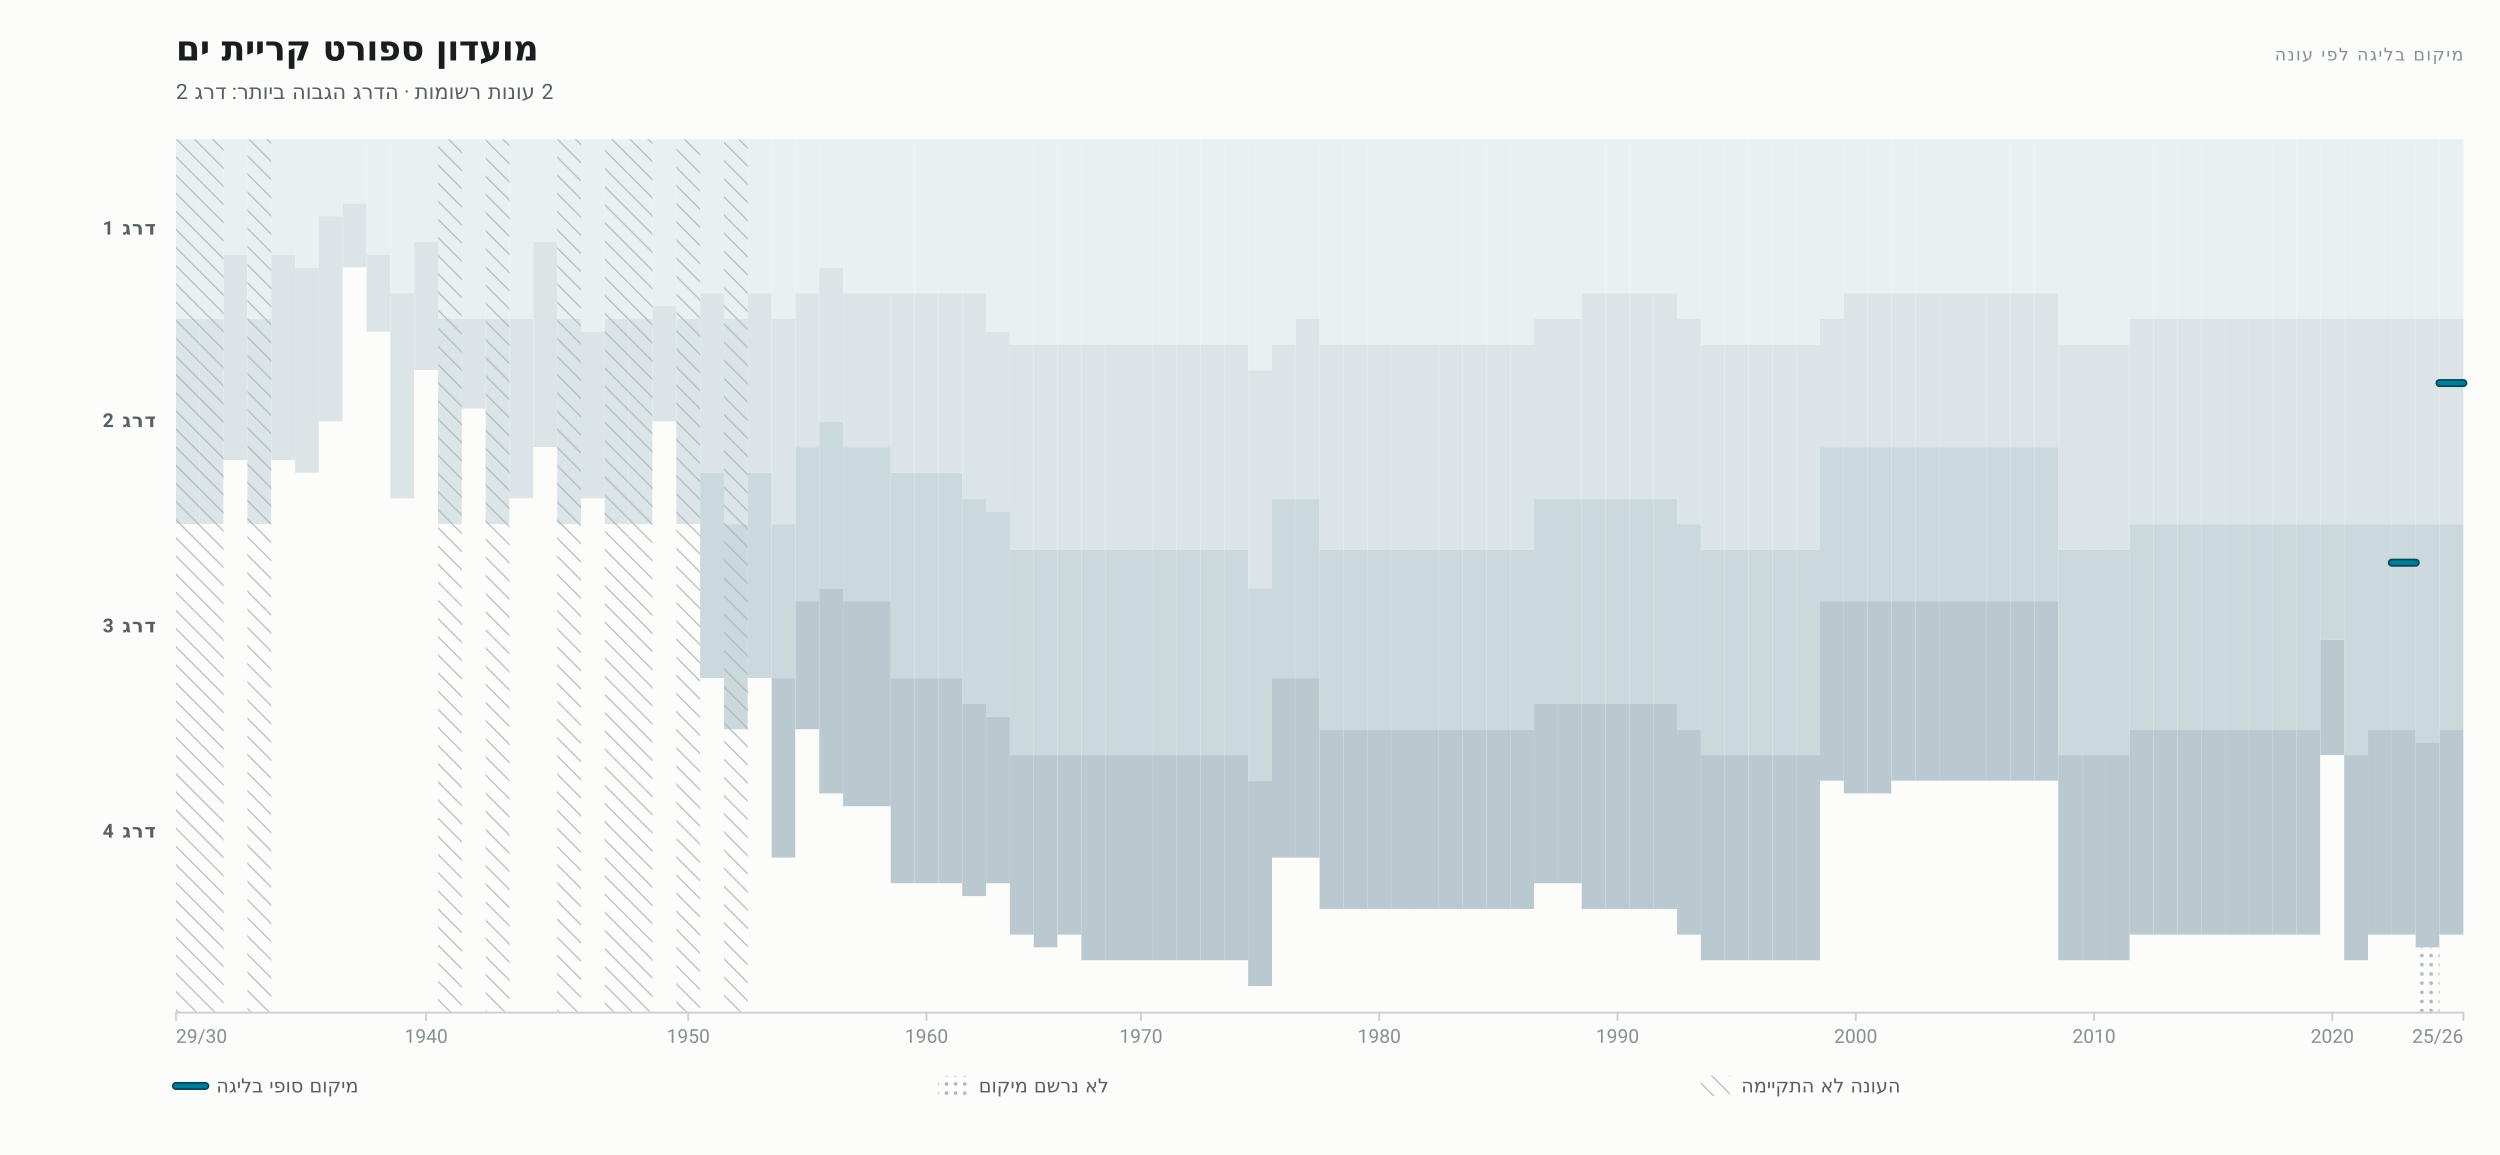
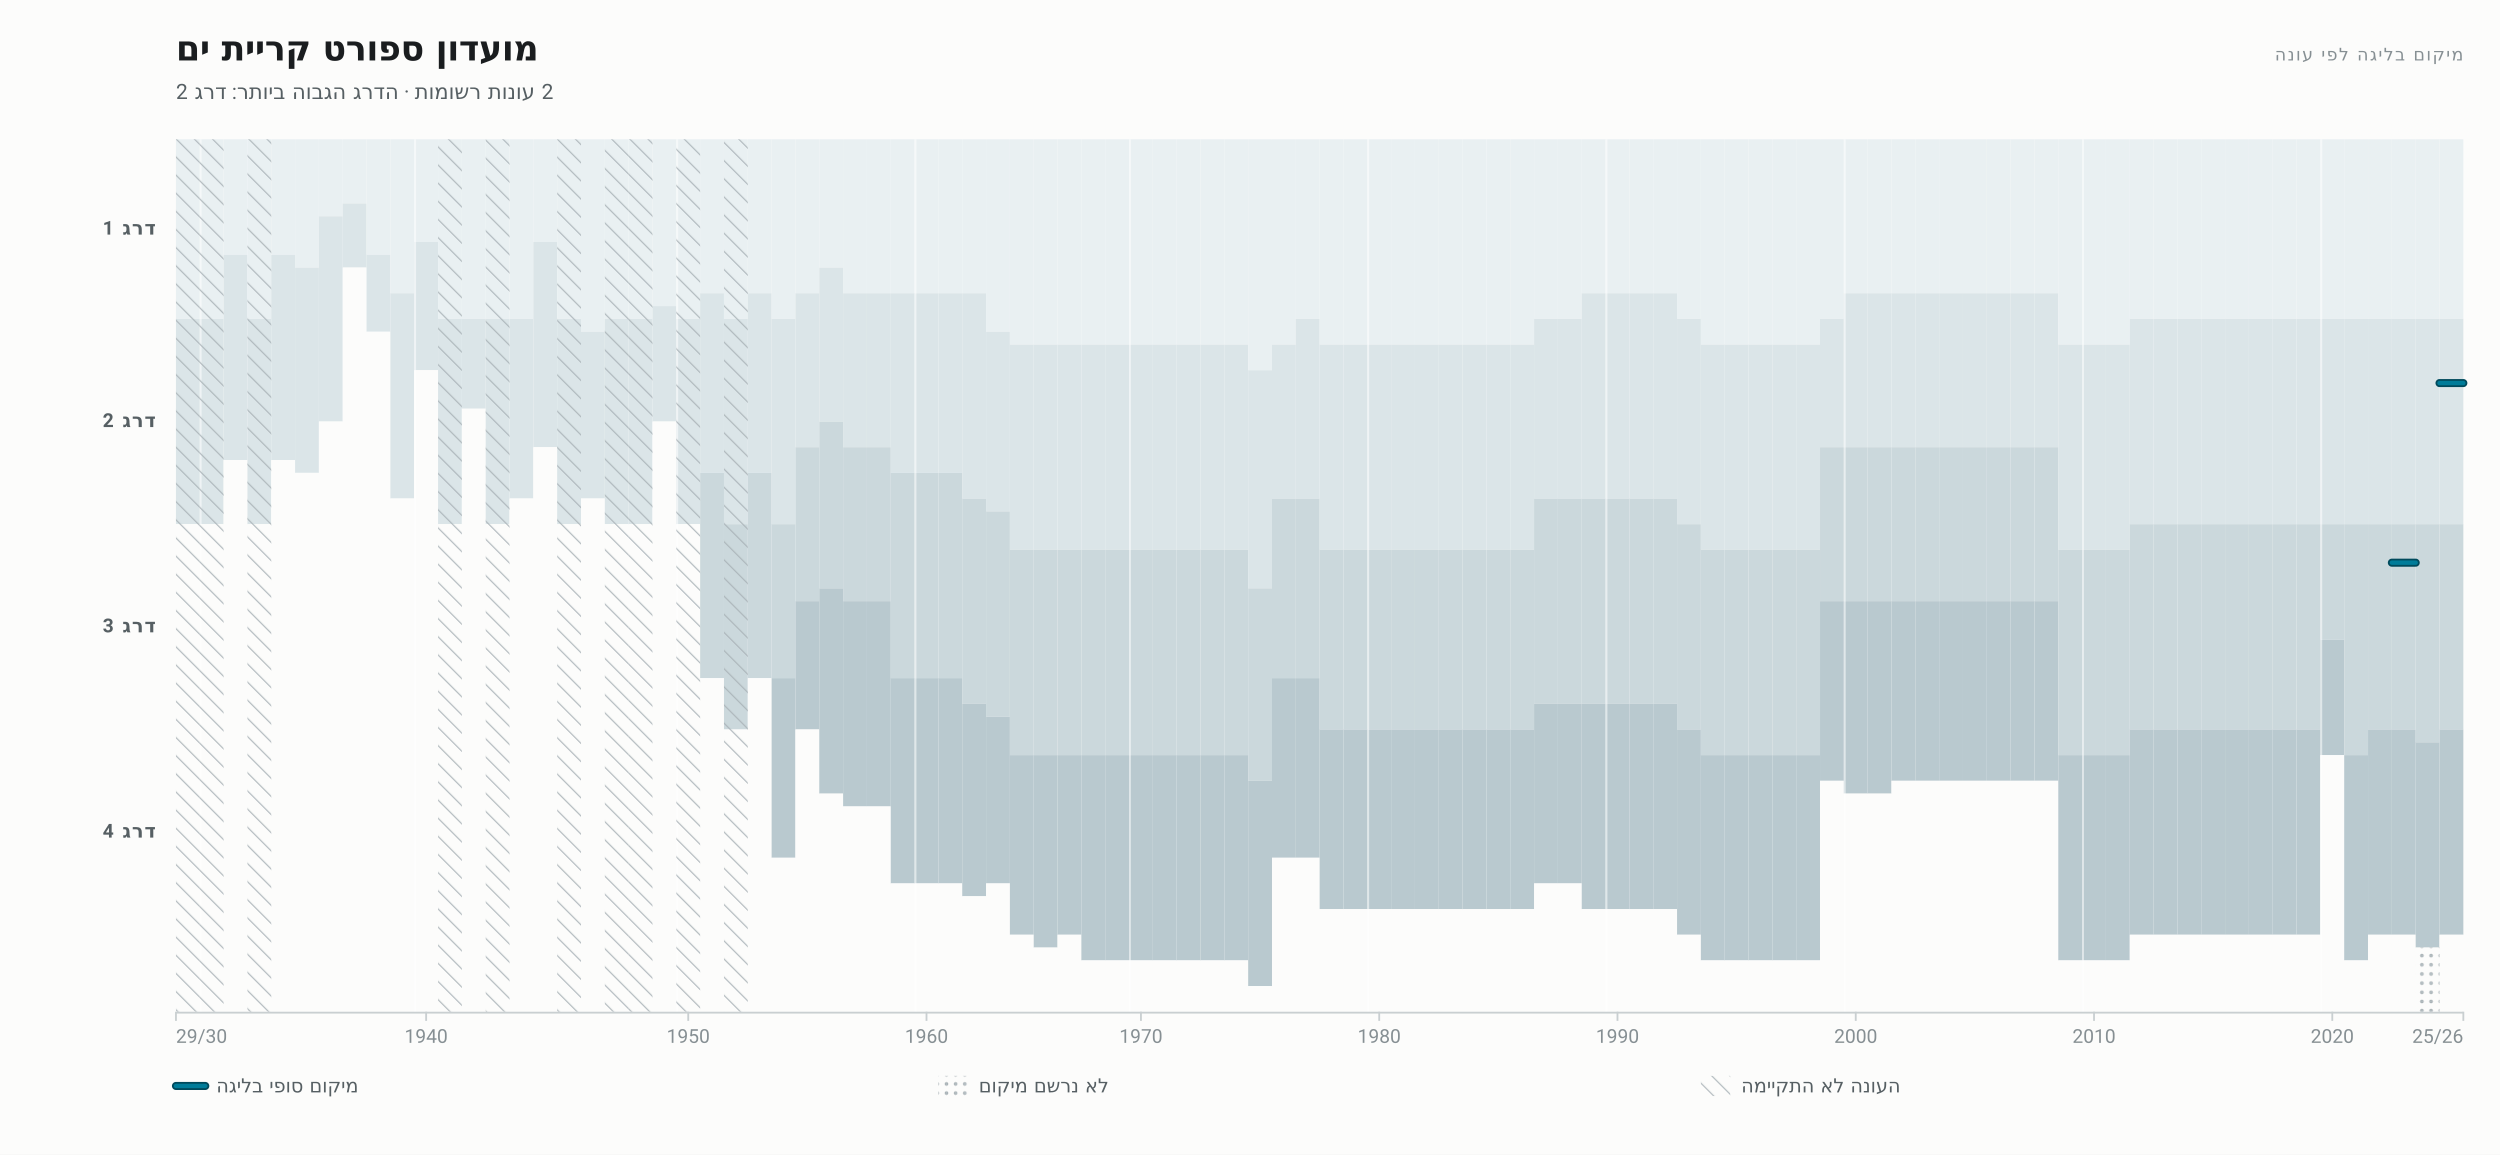
<svg xmlns="http://www.w3.org/2000/svg" width="1364" height="630" viewBox="0 0 1364 630" font-family="ui-sans-serif, -apple-system, 'Segoe UI', Roboto, 'DejaVu Sans', 'Liberation Sans', sans-serif" role="img" aria-label="מועדון ספורט קריית ים, 1929/1930 – 2025/2026">
  <style>
  .bg{fill:#FCFCFB} .ink{fill:#1A1D1F} .ink2{fill:#565F63}
  .ink3{fill:#868F93} .rule{stroke:#C9CFD1}
  .line,.casing{fill:none;stroke-linecap:round;stroke-linejoin:round}
  .casing{stroke:#004A5C;stroke-width:4.4}
  .line{stroke:#007C99;stroke-width:2.4}
  .champ{fill:#A06A0A}
+   .grid{stroke:#FFFFFF;stroke-opacity:0.55;stroke-width:1;fill:none}
</style>
  <defs>
    <pattern id="notplayed" width="7" height="7" patternUnits="userSpaceOnUse" patternTransform="rotate(-45)">
      <line x1="0" y1="0" x2="0" y2="7" stroke="#A9B2B6" stroke-width="1.4" />
    </pattern>
    <pattern id="uncovered" width="5" height="5" patternUnits="userSpaceOnUse">
      <circle cx="1.4" cy="1.4" r="1" fill="#A9B2B6" />
    </pattern>
    <pattern id="stopped" width="4" height="4" patternUnits="userSpaceOnUse">
      <rect width="4" height="2" fill="#A9B2B6" fill-opacity=".55" />
    </pattern>
    <pattern id="notier" width="4" height="4" patternUnits="userSpaceOnUse">
      <rect width="4" height="4" fill="#FCFCFB" />
    </pattern>
  </defs>
  <rect class="bg" width="1364" height="630" />
  <rect x="96" y="76" width="13" height="98" fill="#E9F0F2" />
  <rect x="96" y="174" width="13" height="112" fill="#DBE5E8" />
  <rect x="96" y="286" width="13" height="266" fill="url(#notier)" />
  <rect x="109" y="76" width="13" height="98" fill="#E9F0F2" />
  <rect x="109" y="174" width="13" height="112" fill="#DBE5E8" />
  <rect x="109" y="286" width="13" height="266" fill="url(#notier)" />
  <rect x="122" y="76" width="13" height="63" fill="#E9F0F2" />
  <rect x="122" y="139" width="13" height="112" fill="#DBE5E8" />
  <rect x="122" y="251" width="13" height="301" fill="url(#notier)" />
  <rect x="135" y="76" width="13" height="98" fill="#E9F0F2" />
  <rect x="135" y="174" width="13" height="112" fill="#DBE5E8" />
  <rect x="135" y="286" width="13" height="266" fill="url(#notier)" />
  <rect x="148" y="76" width="13" height="63" fill="#E9F0F2" />
  <rect x="148" y="139" width="13" height="112" fill="#DBE5E8" />
  <rect x="148" y="251" width="13" height="301" fill="url(#notier)" />
  <rect x="161" y="76" width="13" height="70" fill="#E9F0F2" />
  <rect x="161" y="146" width="13" height="112" fill="#DBE5E8" />
  <rect x="161" y="258" width="13" height="294" fill="url(#notier)" />
  <rect x="174" y="76" width="13" height="42" fill="#E9F0F2" />
  <rect x="174" y="118" width="13" height="112" fill="#DBE5E8" />
  <rect x="174" y="230" width="13" height="322" fill="url(#notier)" />
  <rect x="187" y="76" width="13" height="35" fill="#E9F0F2" />
  <rect x="187" y="111" width="13" height="35" fill="#DBE5E8" />
  <rect x="187" y="146" width="13" height="406" fill="url(#notier)" />
  <rect x="200" y="76" width="13" height="63" fill="#E9F0F2" />
  <rect x="200" y="139" width="13" height="42" fill="#DBE5E8" />
  <rect x="200" y="181" width="13" height="371" fill="url(#notier)" />
  <rect x="213" y="76" width="13" height="84" fill="#E9F0F2" />
  <rect x="213" y="160" width="13" height="112" fill="#DBE5E8" />
  <rect x="213" y="272" width="13" height="280" fill="url(#notier)" />
  <rect x="226" y="76" width="13" height="56" fill="#E9F0F2" />
  <rect x="226" y="132" width="13" height="70" fill="#DBE5E8" />
  <rect x="226" y="202" width="13" height="350" fill="url(#notier)" />
  <rect x="239" y="76" width="13" height="98" fill="#E9F0F2" />
  <rect x="239" y="174" width="13" height="112" fill="#DBE5E8" />
  <rect x="239" y="286" width="13" height="266" fill="url(#notier)" />
  <rect x="252" y="76" width="13" height="98" fill="#E9F0F2" />
  <rect x="252" y="174" width="13" height="49" fill="#DBE5E8" />
  <rect x="252" y="223" width="13" height="329" fill="url(#notier)" />
  <rect x="265" y="76" width="13" height="98" fill="#E9F0F2" />
  <rect x="265" y="174" width="13" height="112" fill="#DBE5E8" />
  <rect x="265" y="286" width="13" height="266" fill="url(#notier)" />
  <rect x="278" y="76" width="13" height="98" fill="#E9F0F2" />
  <rect x="278" y="174" width="13" height="98" fill="#DBE5E8" />
  <rect x="278" y="272" width="13" height="280" fill="url(#notier)" />
  <rect x="291" y="76" width="13" height="56" fill="#E9F0F2" />
  <rect x="291" y="132" width="13" height="112" fill="#DBE5E8" />
  <rect x="291" y="244" width="13" height="308" fill="url(#notier)" />
  <rect x="304" y="76" width="13" height="98" fill="#E9F0F2" />
  <rect x="304" y="174" width="13" height="112" fill="#DBE5E8" />
  <rect x="304" y="286" width="13" height="266" fill="url(#notier)" />
  <rect x="317" y="76" width="13" height="105" fill="#E9F0F2" />
  <rect x="317" y="181" width="13" height="91" fill="#DBE5E8" />
  <rect x="317" y="272" width="13" height="280" fill="url(#notier)" />
  <rect x="330" y="76" width="13" height="98" fill="#E9F0F2" />
  <rect x="330" y="174" width="13" height="112" fill="#DBE5E8" />
  <rect x="330" y="286" width="13" height="266" fill="url(#notier)" />
  <rect x="343" y="76" width="13" height="98" fill="#E9F0F2" />
  <rect x="343" y="174" width="13" height="112" fill="#DBE5E8" />
  <rect x="343" y="286" width="13" height="266" fill="url(#notier)" />
  <rect x="356" y="76" width="13" height="91" fill="#E9F0F2" />
  <rect x="356" y="167" width="13" height="63" fill="#DBE5E8" />
  <rect x="356" y="230" width="13" height="322" fill="url(#notier)" />
  <rect x="369" y="76" width="13" height="98" fill="#E9F0F2" />
  <rect x="369" y="174" width="13" height="112" fill="#DBE5E8" />
  <rect x="369" y="286" width="13" height="266" fill="url(#notier)" />
  <rect x="382" y="76" width="13" height="84" fill="#E9F0F2" />
  <rect x="382" y="160" width="13" height="98" fill="#DBE5E8" />
  <rect x="382" y="258" width="13" height="112" fill="#CBD8DC" />
  <rect x="382" y="370" width="13" height="182" fill="url(#notier)" />
  <rect x="395" y="76" width="13" height="98" fill="#E9F0F2" />
  <rect x="395" y="174" width="13" height="112" fill="#DBE5E8" />
  <rect x="395" y="286" width="13" height="112" fill="#CBD8DC" />
  <rect x="395" y="398" width="13" height="154" fill="url(#notier)" />
  <rect x="408" y="76" width="13" height="84" fill="#E9F0F2" />
  <rect x="408" y="160" width="13" height="98" fill="#DBE5E8" />
  <rect x="408" y="258" width="13" height="112" fill="#CBD8DC" />
  <rect x="408" y="370" width="13" height="182" fill="url(#notier)" />
  <rect x="421" y="76" width="13" height="98" fill="#E9F0F2" />
  <rect x="421" y="174" width="13" height="112" fill="#DBE5E8" />
  <rect x="421" y="286" width="13" height="84" fill="#CBD8DC" />
  <rect x="421" y="370" width="13" height="98" fill="#B9C9CF" />
  <rect x="421" y="468" width="13" height="84" fill="url(#notier)" />
  <rect x="434" y="76" width="13" height="84" fill="#E9F0F2" />
  <rect x="434" y="160" width="13" height="84" fill="#DBE5E8" />
  <rect x="434" y="244" width="13" height="84" fill="#CBD8DC" />
  <rect x="434" y="328" width="13" height="70" fill="#B9C9CF" />
  <rect x="434" y="398" width="13" height="154" fill="url(#notier)" />
  <rect x="447" y="76" width="13" height="70" fill="#E9F0F2" />
  <rect x="447" y="146" width="13" height="84" fill="#DBE5E8" />
  <rect x="447" y="230" width="13" height="91" fill="#CBD8DC" />
  <rect x="447" y="321" width="13" height="112" fill="#B9C9CF" />
  <rect x="447" y="433" width="13" height="119" fill="url(#notier)" />
  <rect x="460" y="76" width="13" height="84" fill="#E9F0F2" />
  <rect x="460" y="160" width="13" height="84" fill="#DBE5E8" />
  <rect x="460" y="244" width="13" height="84" fill="#CBD8DC" />
  <rect x="460" y="328" width="13" height="112" fill="#B9C9CF" />
  <rect x="460" y="440" width="13" height="112" fill="url(#notier)" />
  <rect x="473" y="76" width="13" height="84" fill="#E9F0F2" />
  <rect x="473" y="160" width="13" height="84" fill="#DBE5E8" />
  <rect x="473" y="244" width="13" height="84" fill="#CBD8DC" />
  <rect x="473" y="328" width="13" height="112" fill="#B9C9CF" />
  <rect x="473" y="440" width="13" height="112" fill="url(#notier)" />
  <rect x="486" y="76" width="13" height="84" fill="#E9F0F2" />
  <rect x="486" y="160" width="13" height="98" fill="#DBE5E8" />
  <rect x="486" y="258" width="13" height="112" fill="#CBD8DC" />
  <rect x="486" y="370" width="13" height="112" fill="#B9C9CF" />
  <rect x="486" y="482" width="13" height="70" fill="url(#notier)" />
  <rect x="499" y="76" width="13" height="84" fill="#E9F0F2" />
  <rect x="499" y="160" width="13" height="98" fill="#DBE5E8" />
  <rect x="499" y="258" width="13" height="112" fill="#CBD8DC" />
  <rect x="499" y="370" width="13" height="112" fill="#B9C9CF" />
  <rect x="499" y="482" width="13" height="70" fill="url(#notier)" />
  <rect x="512" y="76" width="13" height="84" fill="#E9F0F2" />
  <rect x="512" y="160" width="13" height="98" fill="#DBE5E8" />
  <rect x="512" y="258" width="13" height="112" fill="#CBD8DC" />
  <rect x="512" y="370" width="13" height="112" fill="#B9C9CF" />
  <rect x="512" y="482" width="13" height="70" fill="url(#notier)" />
  <rect x="525" y="76" width="13" height="84" fill="#E9F0F2" />
  <rect x="525" y="160" width="13" height="112" fill="#DBE5E8" />
  <rect x="525" y="272" width="13" height="112" fill="#CBD8DC" />
  <rect x="525" y="384" width="13" height="105" fill="#B9C9CF" />
  <rect x="525" y="489" width="13" height="63" fill="url(#notier)" />
  <rect x="538" y="76" width="13" height="105" fill="#E9F0F2" />
  <rect x="538" y="181" width="13" height="98" fill="#DBE5E8" />
  <rect x="538" y="279" width="13" height="112" fill="#CBD8DC" />
  <rect x="538" y="391" width="13" height="91" fill="#B9C9CF" />
  <rect x="538" y="482" width="13" height="70" fill="url(#notier)" />
  <rect x="551" y="76" width="13" height="112" fill="#E9F0F2" />
  <rect x="551" y="188" width="13" height="112" fill="#DBE5E8" />
  <rect x="551" y="300" width="13" height="112" fill="#CBD8DC" />
  <rect x="551" y="412" width="13" height="98" fill="#B9C9CF" />
  <rect x="551" y="510" width="13" height="42" fill="url(#notier)" />
  <rect x="564" y="76" width="13" height="112" fill="#E9F0F2" />
  <rect x="564" y="188" width="13" height="112" fill="#DBE5E8" />
  <rect x="564" y="300" width="13" height="112" fill="#CBD8DC" />
  <rect x="564" y="412" width="13" height="105" fill="#B9C9CF" />
  <rect x="564" y="517" width="13" height="35" fill="url(#notier)" />
  <rect x="577" y="76" width="13" height="112" fill="#E9F0F2" />
  <rect x="577" y="188" width="13" height="112" fill="#DBE5E8" />
  <rect x="577" y="300" width="13" height="112" fill="#CBD8DC" />
  <rect x="577" y="412" width="13" height="98" fill="#B9C9CF" />
  <rect x="577" y="510" width="13" height="42" fill="url(#notier)" />
  <rect x="590" y="76" width="13" height="112" fill="#E9F0F2" />
  <rect x="590" y="188" width="13" height="112" fill="#DBE5E8" />
  <rect x="590" y="300" width="13" height="112" fill="#CBD8DC" />
  <rect x="590" y="412" width="13" height="112" fill="#B9C9CF" />
  <rect x="590" y="524" width="13" height="28" fill="url(#notier)" />
  <rect x="603" y="76" width="13" height="112" fill="#E9F0F2" />
  <rect x="603" y="188" width="13" height="112" fill="#DBE5E8" />
  <rect x="603" y="300" width="13" height="112" fill="#CBD8DC" />
  <rect x="603" y="412" width="13" height="112" fill="#B9C9CF" />
  <rect x="603" y="524" width="13" height="28" fill="url(#notier)" />
  <rect x="616" y="76" width="13" height="112" fill="#E9F0F2" />
  <rect x="616" y="188" width="13" height="112" fill="#DBE5E8" />
  <rect x="616" y="300" width="13" height="112" fill="#CBD8DC" />
  <rect x="616" y="412" width="13" height="112" fill="#B9C9CF" />
  <rect x="616" y="524" width="13" height="28" fill="url(#notier)" />
  <rect x="629" y="76" width="13" height="112" fill="#E9F0F2" />
  <rect x="629" y="188" width="13" height="112" fill="#DBE5E8" />
  <rect x="629" y="300" width="13" height="112" fill="#CBD8DC" />
  <rect x="629" y="412" width="13" height="112" fill="#B9C9CF" />
  <rect x="629" y="524" width="13" height="28" fill="url(#notier)" />
  <rect x="642" y="76" width="13" height="112" fill="#E9F0F2" />
  <rect x="642" y="188" width="13" height="112" fill="#DBE5E8" />
  <rect x="642" y="300" width="13" height="112" fill="#CBD8DC" />
  <rect x="642" y="412" width="13" height="112" fill="#B9C9CF" />
  <rect x="642" y="524" width="13" height="28" fill="url(#notier)" />
  <rect x="655" y="76" width="13" height="112" fill="#E9F0F2" />
  <rect x="655" y="188" width="13" height="112" fill="#DBE5E8" />
  <rect x="655" y="300" width="13" height="112" fill="#CBD8DC" />
  <rect x="655" y="412" width="13" height="112" fill="#B9C9CF" />
  <rect x="655" y="524" width="13" height="28" fill="url(#notier)" />
  <rect x="668" y="76" width="13" height="112" fill="#E9F0F2" />
  <rect x="668" y="188" width="13" height="112" fill="#DBE5E8" />
  <rect x="668" y="300" width="13" height="112" fill="#CBD8DC" />
  <rect x="668" y="412" width="13" height="112" fill="#B9C9CF" />
  <rect x="668" y="524" width="13" height="28" fill="url(#notier)" />
  <rect x="681" y="76" width="13" height="126" fill="#E9F0F2" />
  <rect x="681" y="202" width="13" height="119" fill="#DBE5E8" />
  <rect x="681" y="321" width="13" height="105" fill="#CBD8DC" />
  <rect x="681" y="426" width="13" height="112" fill="#B9C9CF" />
  <rect x="681" y="538" width="13" height="14" fill="url(#notier)" />
  <rect x="694" y="76" width="13" height="112" fill="#E9F0F2" />
  <rect x="694" y="188" width="13" height="84" fill="#DBE5E8" />
  <rect x="694" y="272" width="13" height="98" fill="#CBD8DC" />
  <rect x="694" y="370" width="13" height="98" fill="#B9C9CF" />
  <rect x="694" y="468" width="13" height="84" fill="url(#notier)" />
  <rect x="707" y="76" width="13" height="98" fill="#E9F0F2" />
  <rect x="707" y="174" width="13" height="98" fill="#DBE5E8" />
  <rect x="707" y="272" width="13" height="98" fill="#CBD8DC" />
  <rect x="707" y="370" width="13" height="98" fill="#B9C9CF" />
  <rect x="707" y="468" width="13" height="84" fill="url(#notier)" />
  <rect x="720" y="76" width="13" height="112" fill="#E9F0F2" />
  <rect x="720" y="188" width="13" height="112" fill="#DBE5E8" />
  <rect x="720" y="300" width="13" height="98" fill="#CBD8DC" />
  <rect x="720" y="398" width="13" height="98" fill="#B9C9CF" />
  <rect x="720" y="496" width="13" height="56" fill="url(#notier)" />
  <rect x="733" y="76" width="13" height="112" fill="#E9F0F2" />
  <rect x="733" y="188" width="13" height="112" fill="#DBE5E8" />
  <rect x="733" y="300" width="13" height="98" fill="#CBD8DC" />
  <rect x="733" y="398" width="13" height="98" fill="#B9C9CF" />
  <rect x="733" y="496" width="13" height="56" fill="url(#notier)" />
  <rect x="746" y="76" width="13" height="112" fill="#E9F0F2" />
  <rect x="746" y="188" width="13" height="112" fill="#DBE5E8" />
  <rect x="746" y="300" width="13" height="98" fill="#CBD8DC" />
  <rect x="746" y="398" width="13" height="98" fill="#B9C9CF" />
  <rect x="746" y="496" width="13" height="56" fill="url(#notier)" />
  <rect x="759" y="76" width="13" height="112" fill="#E9F0F2" />
  <rect x="759" y="188" width="13" height="112" fill="#DBE5E8" />
  <rect x="759" y="300" width="13" height="98" fill="#CBD8DC" />
  <rect x="759" y="398" width="13" height="98" fill="#B9C9CF" />
  <rect x="759" y="496" width="13" height="56" fill="url(#notier)" />
  <rect x="772" y="76" width="13" height="112" fill="#E9F0F2" />
  <rect x="772" y="188" width="13" height="112" fill="#DBE5E8" />
  <rect x="772" y="300" width="13" height="98" fill="#CBD8DC" />
  <rect x="772" y="398" width="13" height="98" fill="#B9C9CF" />
  <rect x="772" y="496" width="13" height="56" fill="url(#notier)" />
  <rect x="785" y="76" width="13" height="112" fill="#E9F0F2" />
  <rect x="785" y="188" width="13" height="112" fill="#DBE5E8" />
  <rect x="785" y="300" width="13" height="98" fill="#CBD8DC" />
  <rect x="785" y="398" width="13" height="98" fill="#B9C9CF" />
  <rect x="785" y="496" width="13" height="56" fill="url(#notier)" />
  <rect x="798" y="76" width="13" height="112" fill="#E9F0F2" />
  <rect x="798" y="188" width="13" height="112" fill="#DBE5E8" />
  <rect x="798" y="300" width="13" height="98" fill="#CBD8DC" />
  <rect x="798" y="398" width="13" height="98" fill="#B9C9CF" />
  <rect x="798" y="496" width="13" height="56" fill="url(#notier)" />
  <rect x="811" y="76" width="13" height="112" fill="#E9F0F2" />
  <rect x="811" y="188" width="13" height="112" fill="#DBE5E8" />
  <rect x="811" y="300" width="13" height="98" fill="#CBD8DC" />
  <rect x="811" y="398" width="13" height="98" fill="#B9C9CF" />
  <rect x="811" y="496" width="13" height="56" fill="url(#notier)" />
  <rect x="824" y="76" width="13" height="112" fill="#E9F0F2" />
  <rect x="824" y="188" width="13" height="112" fill="#DBE5E8" />
  <rect x="824" y="300" width="13" height="98" fill="#CBD8DC" />
  <rect x="824" y="398" width="13" height="98" fill="#B9C9CF" />
  <rect x="824" y="496" width="13" height="56" fill="url(#notier)" />
  <rect x="837" y="76" width="13" height="98" fill="#E9F0F2" />
  <rect x="837" y="174" width="13" height="98" fill="#DBE5E8" />
  <rect x="837" y="272" width="13" height="112" fill="#CBD8DC" />
  <rect x="837" y="384" width="13" height="98" fill="#B9C9CF" />
  <rect x="837" y="482" width="13" height="70" fill="url(#notier)" />
  <rect x="850" y="76" width="13" height="98" fill="#E9F0F2" />
  <rect x="850" y="174" width="13" height="98" fill="#DBE5E8" />
  <rect x="850" y="272" width="13" height="112" fill="#CBD8DC" />
  <rect x="850" y="384" width="13" height="98" fill="#B9C9CF" />
  <rect x="850" y="482" width="13" height="70" fill="url(#notier)" />
  <rect x="863" y="76" width="13" height="84" fill="#E9F0F2" />
  <rect x="863" y="160" width="13" height="112" fill="#DBE5E8" />
  <rect x="863" y="272" width="13" height="112" fill="#CBD8DC" />
  <rect x="863" y="384" width="13" height="112" fill="#B9C9CF" />
  <rect x="863" y="496" width="13" height="56" fill="url(#notier)" />
  <rect x="876" y="76" width="13" height="84" fill="#E9F0F2" />
  <rect x="876" y="160" width="13" height="112" fill="#DBE5E8" />
  <rect x="876" y="272" width="13" height="112" fill="#CBD8DC" />
  <rect x="876" y="384" width="13" height="112" fill="#B9C9CF" />
  <rect x="876" y="496" width="13" height="56" fill="url(#notier)" />
  <rect x="889" y="76" width="13" height="84" fill="#E9F0F2" />
  <rect x="889" y="160" width="13" height="112" fill="#DBE5E8" />
  <rect x="889" y="272" width="13" height="112" fill="#CBD8DC" />
  <rect x="889" y="384" width="13" height="112" fill="#B9C9CF" />
  <rect x="889" y="496" width="13" height="56" fill="url(#notier)" />
  <rect x="902" y="76" width="13" height="84" fill="#E9F0F2" />
  <rect x="902" y="160" width="13" height="112" fill="#DBE5E8" />
  <rect x="902" y="272" width="13" height="112" fill="#CBD8DC" />
  <rect x="902" y="384" width="13" height="112" fill="#B9C9CF" />
  <rect x="902" y="496" width="13" height="56" fill="url(#notier)" />
  <rect x="915" y="76" width="13" height="98" fill="#E9F0F2" />
  <rect x="915" y="174" width="13" height="112" fill="#DBE5E8" />
  <rect x="915" y="286" width="13" height="112" fill="#CBD8DC" />
  <rect x="915" y="398" width="13" height="112" fill="#B9C9CF" />
  <rect x="915" y="510" width="13" height="42" fill="url(#notier)" />
  <rect x="928" y="76" width="13" height="112" fill="#E9F0F2" />
  <rect x="928" y="188" width="13" height="112" fill="#DBE5E8" />
  <rect x="928" y="300" width="13" height="112" fill="#CBD8DC" />
  <rect x="928" y="412" width="13" height="112" fill="#B9C9CF" />
  <rect x="928" y="524" width="13" height="28" fill="url(#notier)" />
  <rect x="941" y="76" width="13" height="112" fill="#E9F0F2" />
  <rect x="941" y="188" width="13" height="112" fill="#DBE5E8" />
  <rect x="941" y="300" width="13" height="112" fill="#CBD8DC" />
  <rect x="941" y="412" width="13" height="112" fill="#B9C9CF" />
  <rect x="941" y="524" width="13" height="28" fill="url(#notier)" />
  <rect x="954" y="76" width="13" height="112" fill="#E9F0F2" />
  <rect x="954" y="188" width="13" height="112" fill="#DBE5E8" />
  <rect x="954" y="300" width="13" height="112" fill="#CBD8DC" />
  <rect x="954" y="412" width="13" height="112" fill="#B9C9CF" />
  <rect x="954" y="524" width="13" height="28" fill="url(#notier)" />
  <rect x="967" y="76" width="13" height="112" fill="#E9F0F2" />
  <rect x="967" y="188" width="13" height="112" fill="#DBE5E8" />
  <rect x="967" y="300" width="13" height="112" fill="#CBD8DC" />
  <rect x="967" y="412" width="13" height="112" fill="#B9C9CF" />
  <rect x="967" y="524" width="13" height="28" fill="url(#notier)" />
  <rect x="980" y="76" width="13" height="112" fill="#E9F0F2" />
  <rect x="980" y="188" width="13" height="112" fill="#DBE5E8" />
  <rect x="980" y="300" width="13" height="112" fill="#CBD8DC" />
  <rect x="980" y="412" width="13" height="112" fill="#B9C9CF" />
  <rect x="980" y="524" width="13" height="28" fill="url(#notier)" />
  <rect x="993" y="76" width="13" height="98" fill="#E9F0F2" />
  <rect x="993" y="174" width="13" height="70" fill="#DBE5E8" />
  <rect x="993" y="244" width="13" height="84" fill="#CBD8DC" />
  <rect x="993" y="328" width="13" height="98" fill="#B9C9CF" />
  <rect x="993" y="426" width="13" height="126" fill="url(#notier)" />
  <rect x="1006" y="76" width="13" height="84" fill="#E9F0F2" />
  <rect x="1006" y="160" width="13" height="84" fill="#DBE5E8" />
  <rect x="1006" y="244" width="13" height="84" fill="#CBD8DC" />
  <rect x="1006" y="328" width="13" height="105" fill="#B9C9CF" />
  <rect x="1006" y="433" width="13" height="119" fill="url(#notier)" />
  <rect x="1019" y="76" width="13" height="84" fill="#E9F0F2" />
  <rect x="1019" y="160" width="13" height="84" fill="#DBE5E8" />
  <rect x="1019" y="244" width="13" height="84" fill="#CBD8DC" />
  <rect x="1019" y="328" width="13" height="105" fill="#B9C9CF" />
  <rect x="1019" y="433" width="13" height="119" fill="url(#notier)" />
  <rect x="1032" y="76" width="13" height="84" fill="#E9F0F2" />
  <rect x="1032" y="160" width="13" height="84" fill="#DBE5E8" />
  <rect x="1032" y="244" width="13" height="84" fill="#CBD8DC" />
  <rect x="1032" y="328" width="13" height="98" fill="#B9C9CF" />
  <rect x="1032" y="426" width="13" height="126" fill="url(#notier)" />
  <rect x="1045" y="76" width="13" height="84" fill="#E9F0F2" />
  <rect x="1045" y="160" width="13" height="84" fill="#DBE5E8" />
  <rect x="1045" y="244" width="13" height="84" fill="#CBD8DC" />
  <rect x="1045" y="328" width="13" height="98" fill="#B9C9CF" />
  <rect x="1045" y="426" width="13" height="126" fill="url(#notier)" />
  <rect x="1058" y="76" width="13" height="84" fill="#E9F0F2" />
  <rect x="1058" y="160" width="13" height="84" fill="#DBE5E8" />
  <rect x="1058" y="244" width="13" height="84" fill="#CBD8DC" />
  <rect x="1058" y="328" width="13" height="98" fill="#B9C9CF" />
  <rect x="1058" y="426" width="13" height="126" fill="url(#notier)" />
  <rect x="1071" y="76" width="13" height="84" fill="#E9F0F2" />
  <rect x="1071" y="160" width="13" height="84" fill="#DBE5E8" />
  <rect x="1071" y="244" width="13" height="84" fill="#CBD8DC" />
  <rect x="1071" y="328" width="13" height="98" fill="#B9C9CF" />
  <rect x="1071" y="426" width="13" height="126" fill="url(#notier)" />
  <rect x="1084" y="76" width="13" height="84" fill="#E9F0F2" />
  <rect x="1084" y="160" width="13" height="84" fill="#DBE5E8" />
  <rect x="1084" y="244" width="13" height="84" fill="#CBD8DC" />
  <rect x="1084" y="328" width="13" height="98" fill="#B9C9CF" />
  <rect x="1084" y="426" width="13" height="126" fill="url(#notier)" />
  <rect x="1097" y="76" width="13" height="84" fill="#E9F0F2" />
  <rect x="1097" y="160" width="13" height="84" fill="#DBE5E8" />
  <rect x="1097" y="244" width="13" height="84" fill="#CBD8DC" />
  <rect x="1097" y="328" width="13" height="98" fill="#B9C9CF" />
  <rect x="1097" y="426" width="13" height="126" fill="url(#notier)" />
  <rect x="1110" y="76" width="13" height="84" fill="#E9F0F2" />
  <rect x="1110" y="160" width="13" height="84" fill="#DBE5E8" />
  <rect x="1110" y="244" width="13" height="84" fill="#CBD8DC" />
  <rect x="1110" y="328" width="13" height="98" fill="#B9C9CF" />
  <rect x="1110" y="426" width="13" height="126" fill="url(#notier)" />
  <rect x="1123" y="76" width="13" height="112" fill="#E9F0F2" />
  <rect x="1123" y="188" width="13" height="112" fill="#DBE5E8" />
  <rect x="1123" y="300" width="13" height="112" fill="#CBD8DC" />
  <rect x="1123" y="412" width="13" height="112" fill="#B9C9CF" />
  <rect x="1123" y="524" width="13" height="28" fill="url(#notier)" />
  <rect x="1136" y="76" width="13" height="112" fill="#E9F0F2" />
  <rect x="1136" y="188" width="13" height="112" fill="#DBE5E8" />
  <rect x="1136" y="300" width="13" height="112" fill="#CBD8DC" />
  <rect x="1136" y="412" width="13" height="112" fill="#B9C9CF" />
  <rect x="1136" y="524" width="13" height="28" fill="url(#notier)" />
  <rect x="1149" y="76" width="13" height="112" fill="#E9F0F2" />
  <rect x="1149" y="188" width="13" height="112" fill="#DBE5E8" />
  <rect x="1149" y="300" width="13" height="112" fill="#CBD8DC" />
  <rect x="1149" y="412" width="13" height="112" fill="#B9C9CF" />
  <rect x="1149" y="524" width="13" height="28" fill="url(#notier)" />
  <rect x="1162" y="76" width="13" height="98" fill="#E9F0F2" />
  <rect x="1162" y="174" width="13" height="112" fill="#DBE5E8" />
  <rect x="1162" y="286" width="13" height="112" fill="#CBD8DC" />
  <rect x="1162" y="398" width="13" height="112" fill="#B9C9CF" />
  <rect x="1162" y="510" width="13" height="42" fill="url(#notier)" />
  <rect x="1175" y="76" width="13" height="98" fill="#E9F0F2" />
  <rect x="1175" y="174" width="13" height="112" fill="#DBE5E8" />
  <rect x="1175" y="286" width="13" height="112" fill="#CBD8DC" />
  <rect x="1175" y="398" width="13" height="112" fill="#B9C9CF" />
  <rect x="1175" y="510" width="13" height="42" fill="url(#notier)" />
  <rect x="1188" y="76" width="13" height="98" fill="#E9F0F2" />
  <rect x="1188" y="174" width="13" height="112" fill="#DBE5E8" />
  <rect x="1188" y="286" width="13" height="112" fill="#CBD8DC" />
  <rect x="1188" y="398" width="13" height="112" fill="#B9C9CF" />
  <rect x="1188" y="510" width="13" height="42" fill="url(#notier)" />
  <rect x="1201" y="76" width="13" height="98" fill="#E9F0F2" />
  <rect x="1201" y="174" width="13" height="112" fill="#DBE5E8" />
  <rect x="1201" y="286" width="13" height="112" fill="#CBD8DC" />
  <rect x="1201" y="398" width="13" height="112" fill="#B9C9CF" />
  <rect x="1201" y="510" width="13" height="42" fill="url(#notier)" />
  <rect x="1214" y="76" width="13" height="98" fill="#E9F0F2" />
  <rect x="1214" y="174" width="13" height="112" fill="#DBE5E8" />
  <rect x="1214" y="286" width="13" height="112" fill="#CBD8DC" />
  <rect x="1214" y="398" width="13" height="112" fill="#B9C9CF" />
  <rect x="1214" y="510" width="13" height="42" fill="url(#notier)" />
  <rect x="1227" y="76" width="13" height="98" fill="#E9F0F2" />
  <rect x="1227" y="174" width="13" height="112" fill="#DBE5E8" />
  <rect x="1227" y="286" width="13" height="112" fill="#CBD8DC" />
  <rect x="1227" y="398" width="13" height="112" fill="#B9C9CF" />
  <rect x="1227" y="510" width="13" height="42" fill="url(#notier)" />
  <rect x="1240" y="76" width="13" height="98" fill="#E9F0F2" />
  <rect x="1240" y="174" width="13" height="112" fill="#DBE5E8" />
  <rect x="1240" y="286" width="13" height="112" fill="#CBD8DC" />
  <rect x="1240" y="398" width="13" height="112" fill="#B9C9CF" />
  <rect x="1240" y="510" width="13" height="42" fill="url(#notier)" />
  <rect x="1253" y="76" width="13" height="98" fill="#E9F0F2" />
  <rect x="1253" y="174" width="13" height="112" fill="#DBE5E8" />
  <rect x="1253" y="286" width="13" height="112" fill="#CBD8DC" />
  <rect x="1253" y="398" width="13" height="112" fill="#B9C9CF" />
  <rect x="1253" y="510" width="13" height="42" fill="url(#notier)" />
  <rect x="1266" y="76" width="13" height="98" fill="#E9F0F2" />
  <rect x="1266" y="174" width="13" height="112" fill="#DBE5E8" />
  <rect x="1266" y="286" width="13" height="63" fill="#CBD8DC" />
  <rect x="1266" y="349" width="13" height="63" fill="#B9C9CF" />
  <rect x="1266" y="412" width="13" height="140" fill="url(#notier)" />
  <rect x="1279" y="76" width="13" height="98" fill="#E9F0F2" />
  <rect x="1279" y="174" width="13" height="112" fill="#DBE5E8" />
  <rect x="1279" y="286" width="13" height="126" fill="#CBD8DC" />
  <rect x="1279" y="412" width="13" height="112" fill="#B9C9CF" />
  <rect x="1279" y="524" width="13" height="28" fill="url(#notier)" />
  <rect x="1292" y="76" width="13" height="98" fill="#E9F0F2" />
  <rect x="1292" y="174" width="13" height="112" fill="#DBE5E8" />
  <rect x="1292" y="286" width="13" height="112" fill="#CBD8DC" />
  <rect x="1292" y="398" width="13" height="112" fill="#B9C9CF" />
  <rect x="1292" y="510" width="13" height="42" fill="url(#notier)" />
  <rect x="1305" y="76" width="13" height="98" fill="#E9F0F2" />
  <rect x="1305" y="174" width="13" height="112" fill="#DBE5E8" />
  <rect x="1305" y="286" width="13" height="112" fill="#CBD8DC" />
  <rect x="1305" y="398" width="13" height="112" fill="#B9C9CF" />
  <rect x="1305" y="510" width="13" height="42" fill="url(#notier)" />
  <rect x="1318" y="76" width="13" height="98" fill="#E9F0F2" />
  <rect x="1318" y="174" width="13" height="112" fill="#DBE5E8" />
  <rect x="1318" y="286" width="13" height="119" fill="#CBD8DC" />
  <rect x="1318" y="405" width="13" height="112" fill="#B9C9CF" />
  <rect x="1318" y="517" width="13" height="35" fill="url(#notier)" />
  <rect x="1331" y="76" width="13" height="98" fill="#E9F0F2" />
  <rect x="1331" y="174" width="13" height="112" fill="#DBE5E8" />
  <rect x="1331" y="286" width="13" height="112" fill="#CBD8DC" />
  <rect x="1331" y="398" width="13" height="112" fill="#B9C9CF" />
  <rect x="1331" y="510" width="13" height="42" fill="url(#notier)" />
+   <path class="grid" d="M109.5 76V552" />
+   <path class="grid" d="M226.5 76V552" />
+   <path class="grid" d="M369.5 76V552" />
+   <path class="grid" d="M499.5 76V552" />
+   <path class="grid" d="M616.5 76V552" />
+   <path class="grid" d="M746.5 76V552" />
+   <path class="grid" d="M876.5 76V552" />
+   <path class="grid" d="M1006.5 76V552" />
+   <path class="grid" d="M1136.5 76V552" />
+   <path class="grid" d="M1266.5 76V552" />
  <rect x="96" y="76" width="13" height="476" fill="url(#notplayed)" fill-opacity=".8" />
  <rect x="109" y="76" width="13" height="476" fill="url(#notplayed)" fill-opacity=".8" />
  <rect x="135" y="76" width="13" height="476" fill="url(#notplayed)" fill-opacity=".8" />
  <rect x="239" y="76" width="13" height="476" fill="url(#notplayed)" fill-opacity=".8" />
  <rect x="265" y="76" width="13" height="476" fill="url(#notplayed)" fill-opacity=".8" />
  <rect x="304" y="76" width="13" height="476" fill="url(#notplayed)" fill-opacity=".8" />
  <rect x="330" y="76" width="13" height="476" fill="url(#notplayed)" fill-opacity=".8" />
  <rect x="343" y="76" width="13" height="476" fill="url(#notplayed)" fill-opacity=".8" />
  <rect x="369" y="76" width="13" height="476" fill="url(#notplayed)" fill-opacity=".8" />
  <rect x="395" y="76" width="13" height="476" fill="url(#notplayed)" fill-opacity=".8" />
  <rect x="1318" y="517" width="13" height="35" fill="url(#uncovered)" />
  <path class="casing" d="M1305.0 307.0H1318.0" />
  <path class="casing" d="M1331.0 209.0H1344.0" />
  <path class="line" d="M1305.0 307.0H1318.0" />
  <path class="line" d="M1331.0 209.0H1344.0" />
  <text class="ink2" x="85" y="128.0" text-anchor="start" font-size="10.5" font-weight="600" direction="rtl" letter-spacing=".05em">דרג 1</text>
  <text class="ink2" x="85" y="233.0" text-anchor="start" font-size="10.5" font-weight="600" direction="rtl" letter-spacing=".05em">דרג 2</text>
  <text class="ink2" x="85" y="345.0" text-anchor="start" font-size="10.5" font-weight="600" direction="rtl" letter-spacing=".05em">דרג 3</text>
  <text class="ink2" x="85" y="457.0" text-anchor="start" font-size="10.5" font-weight="600" direction="rtl" letter-spacing=".05em">דרג 4</text>
  <path class="rule" d="M96 552.5h1248" fill="none" />
  <path class="rule" d="M96 552v5" fill="none" />
  <text class="ink3" x="96" y="569" text-anchor="start" font-size="10.5">29/30</text>
  <path class="rule" d="M232.5 552v5" fill="none" />
  <text class="ink3" x="232.5" y="569" text-anchor="middle" font-size="10.5">1940</text>
  <path class="rule" d="M375.5 552v5" fill="none" />
  <text class="ink3" x="375.5" y="569" text-anchor="middle" font-size="10.5">1950</text>
  <path class="rule" d="M505.5 552v5" fill="none" />
  <text class="ink3" x="505.5" y="569" text-anchor="middle" font-size="10.5">1960</text>
  <path class="rule" d="M622.5 552v5" fill="none" />
  <text class="ink3" x="622.5" y="569" text-anchor="middle" font-size="10.5">1970</text>
  <path class="rule" d="M752.5 552v5" fill="none" />
  <text class="ink3" x="752.5" y="569" text-anchor="middle" font-size="10.5">1980</text>
  <path class="rule" d="M882.5 552v5" fill="none" />
  <text class="ink3" x="882.5" y="569" text-anchor="middle" font-size="10.5">1990</text>
  <path class="rule" d="M1012.5 552v5" fill="none" />
  <text class="ink3" x="1012.5" y="569" text-anchor="middle" font-size="10.5">2000</text>
  <path class="rule" d="M1142.5 552v5" fill="none" />
  <text class="ink3" x="1142.5" y="569" text-anchor="middle" font-size="10.5">2010</text>
  <path class="rule" d="M1272.5 552v5" fill="none" />
  <text class="ink3" x="1272.5" y="569" text-anchor="middle" font-size="10.5">2020</text>
  <path class="rule" d="M1344 552v5" fill="none" />
  <text class="ink3" x="1344" y="569" text-anchor="end" font-size="10.5">25/26</text>
  <text class="ink" x="96" y="33" text-anchor="end" font-size="19" font-weight="600" direction="rtl" letter-spacing="-.01em">מועדון ספורט קריית ים</text>
  <text class="ink2" x="96" y="54" text-anchor="end" font-size="11.5" direction="rtl">2 עונות רשומות · הדרג הגבוה ביותר: דרג 2</text>
  <text class="ink3" x="1344" y="33" text-anchor="start" font-size="9.5" direction="rtl" letter-spacing=".08em">מיקום בליגה לפי עונה</text>
  <path class="casing" d="M96 592.5h16" />
  <path class="line" d="M96 592.5h16" />
  <text class="ink2" x="118" y="596" text-anchor="end" font-size="10.5" direction="rtl">מיקום סופי בליגה</text>
  <rect x="512.0" y="587" width="16" height="11" fill="url(#uncovered)" />
  <text class="ink2" x="534.0" y="596" text-anchor="end" font-size="10.5" direction="rtl">לא נרשם מיקום</text>
  <rect x="928.0" y="587" width="16" height="11" fill="url(#notplayed)" fill-opacity=".8" />
  <text class="ink2" x="950.0" y="596" text-anchor="end" font-size="10.5" direction="rtl">העונה לא התקיימה</text>
</svg>
